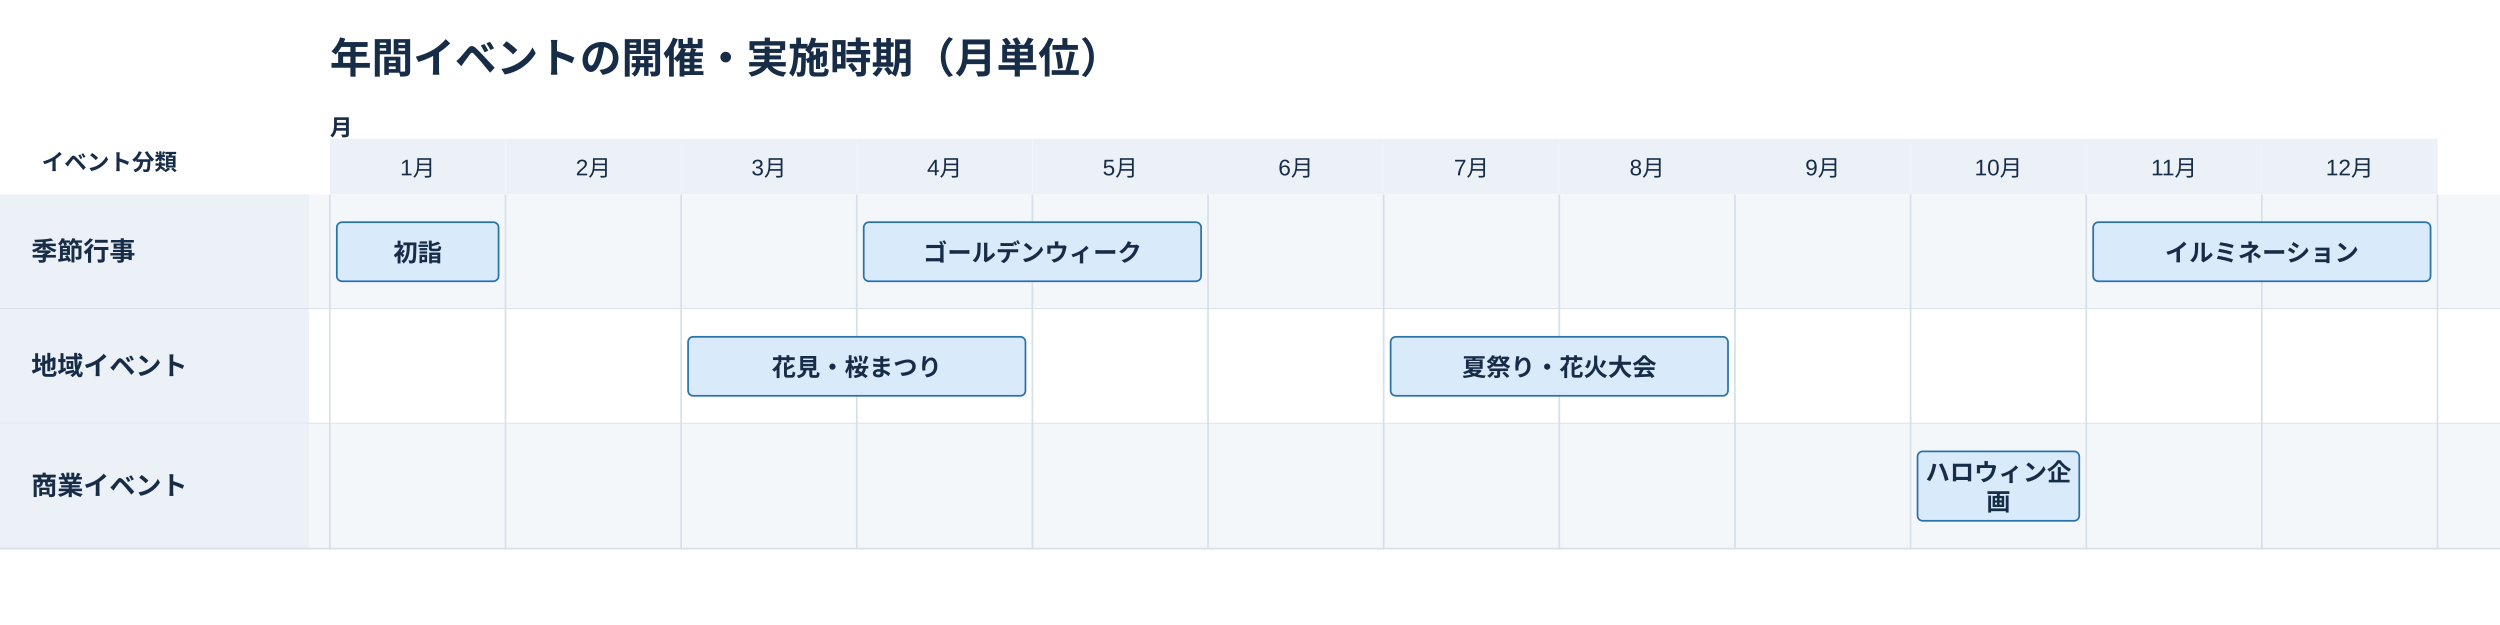
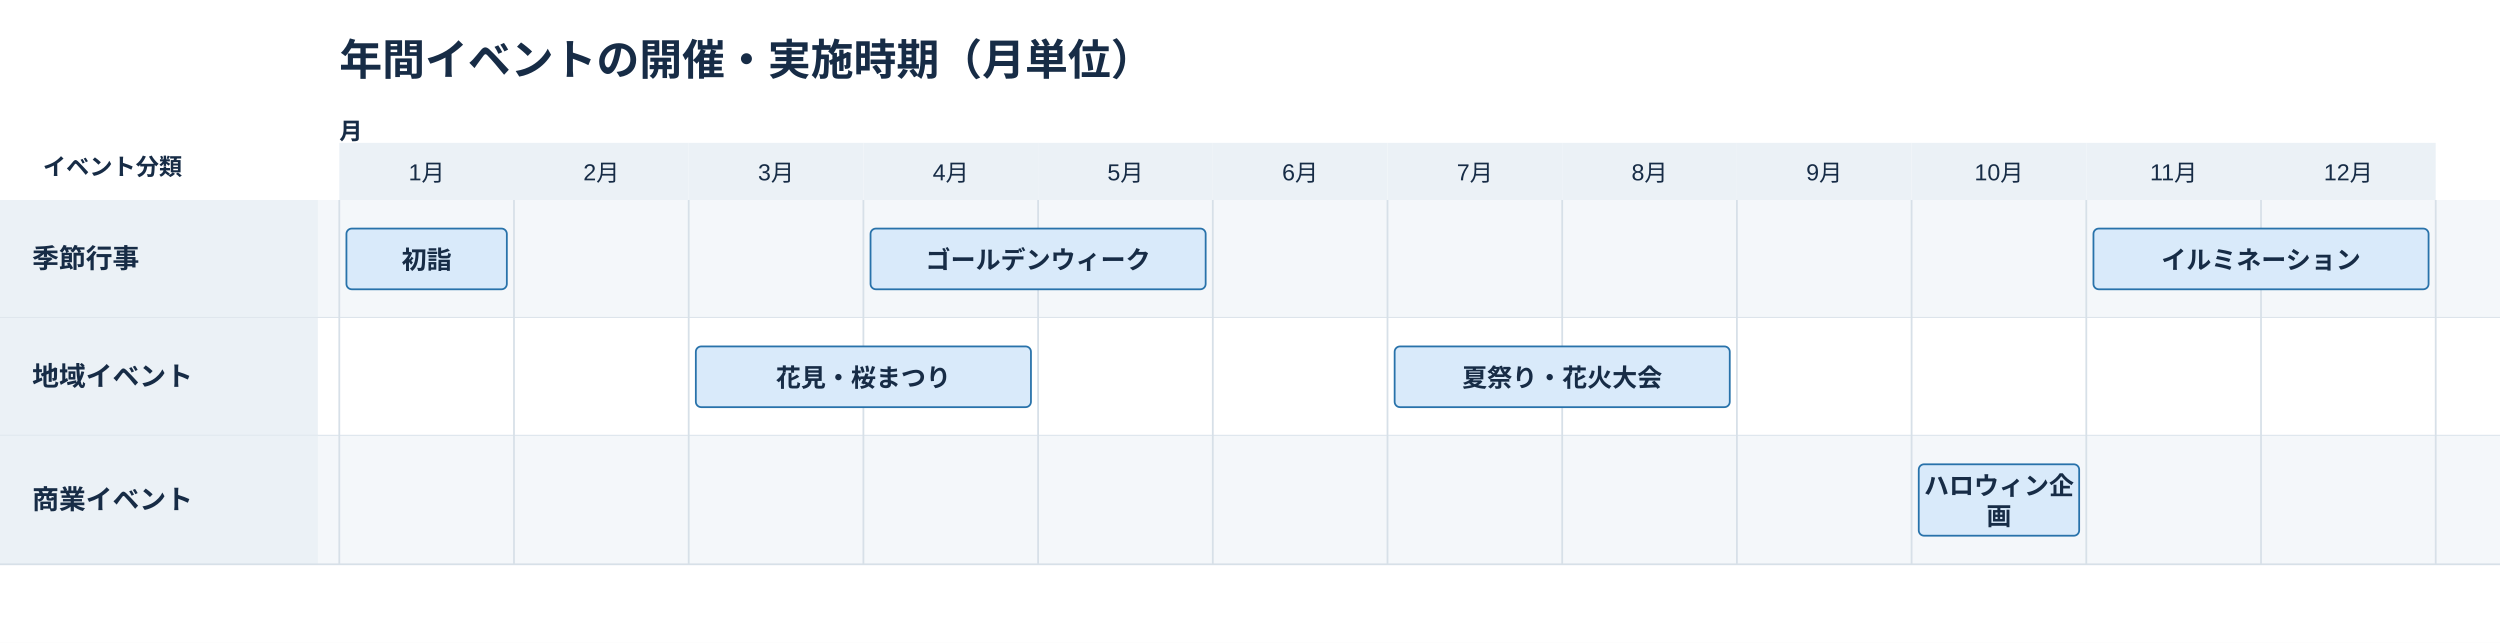
- <svg xmlns="http://www.w3.org/2000/svg" width="1440" height="360" viewBox="0 0 1440 360">
+ <svg xmlns="http://www.w3.org/2000/svg" width="1400" height="360" viewBox="0 0 1400 360">
  <rect width="100%" height="100%" fill="#ffffff" />
  <style>text{font-family:Arial,"Noto Sans JP","Yu Gothic",sans-serif;fill:#172c46}.axis{font-size:13px}.title{font-size:24px;font-weight:700}.lane-label{font-size:15px;font-weight:700}.bar-label{font-size:14px;font-weight:600}.item-link{cursor:pointer}.item-link text{text-decoration:underline}.item-link:hover rect,.item-link:focus-visible rect{fill:#c4def4;stroke:#145c91;stroke-width:2}</style>
  <text x="190" y="42" class="title">年間イベントの開催・実施時期（月単位）</text>
  <text x="190" y="78" class="axis" font-weight="700">月</text>
  <text x="24" y="98" class="axis" font-weight="700">イベント分類</text>
-   <rect x="190" y="80" width="101.167" height="32" fill="#ebf1f6" />
-   <text x="240.583" y="101" class="axis" text-anchor="middle" style="fill:#172c46">1月</text>
-   <rect x="291.167" y="80" width="101.167" height="32" fill="#ebf1f6" />
-   <text x="341.75" y="101" class="axis" text-anchor="middle" style="fill:#172c46">2月</text>
-   <rect x="392.333" y="80" width="101.167" height="32" fill="#ebf1f6" />
-   <text x="442.917" y="101" class="axis" text-anchor="middle" style="fill:#172c46">3月</text>
-   <rect x="493.5" y="80" width="101.167" height="32" fill="#ebf1f6" />
-   <text x="544.083" y="101" class="axis" text-anchor="middle" style="fill:#172c46">4月</text>
-   <rect x="594.667" y="80" width="101.167" height="32" fill="#ebf1f6" />
-   <text x="645.25" y="101" class="axis" text-anchor="middle" style="fill:#172c46">5月</text>
-   <rect x="695.833" y="80" width="101.167" height="32" fill="#ebf1f6" />
-   <text x="746.417" y="101" class="axis" text-anchor="middle" style="fill:#172c46">6月</text>
-   <rect x="797" y="80" width="101.167" height="32" fill="#ebf1f6" />
-   <text x="847.583" y="101" class="axis" text-anchor="middle" style="fill:#172c46">7月</text>
-   <rect x="898.167" y="80" width="101.167" height="32" fill="#ebf1f6" />
-   <text x="948.75" y="101" class="axis" text-anchor="middle" style="fill:#172c46">8月</text>
-   <rect x="999.333" y="80" width="101.167" height="32" fill="#ebf1f6" />
-   <text x="1049.917" y="101" class="axis" text-anchor="middle" style="fill:#172c46">9月</text>
-   <rect x="1100.5" y="80" width="101.167" height="32" fill="#ebf1f6" />
-   <text x="1151.083" y="101" class="axis" text-anchor="middle" style="fill:#172c46">10月</text>
-   <rect x="1201.667" y="80" width="101.167" height="32" fill="#ebf1f6" />
-   <text x="1252.25" y="101" class="axis" text-anchor="middle" style="fill:#172c46">11月</text>
-   <rect x="1302.833" y="80" width="101.167" height="32" fill="#ebf1f6" />
-   <text x="1353.417" y="101" class="axis" text-anchor="middle" style="fill:#172c46">12月</text>
-   <rect x="0" y="112" width="1440" height="66" fill="#f4f7fa" />
+   <rect x="190" y="80" width="97.833" height="32" fill="#ebf1f6" />
+   <text x="238.917" y="101" class="axis" text-anchor="middle" style="fill:#172c46">1月</text>
+   <rect x="287.833" y="80" width="97.833" height="32" fill="#ebf1f6" />
+   <text x="336.75" y="101" class="axis" text-anchor="middle" style="fill:#172c46">2月</text>
+   <rect x="385.667" y="80" width="97.833" height="32" fill="#ebf1f6" />
+   <text x="434.583" y="101" class="axis" text-anchor="middle" style="fill:#172c46">3月</text>
+   <rect x="483.5" y="80" width="97.833" height="32" fill="#ebf1f6" />
+   <text x="532.417" y="101" class="axis" text-anchor="middle" style="fill:#172c46">4月</text>
+   <rect x="581.333" y="80" width="97.833" height="32" fill="#ebf1f6" />
+   <text x="630.25" y="101" class="axis" text-anchor="middle" style="fill:#172c46">5月</text>
+   <rect x="679.167" y="80" width="97.833" height="32" fill="#ebf1f6" />
+   <text x="728.083" y="101" class="axis" text-anchor="middle" style="fill:#172c46">6月</text>
+   <rect x="777" y="80" width="97.833" height="32" fill="#ebf1f6" />
+   <text x="825.917" y="101" class="axis" text-anchor="middle" style="fill:#172c46">7月</text>
+   <rect x="874.833" y="80" width="97.833" height="32" fill="#ebf1f6" />
+   <text x="923.75" y="101" class="axis" text-anchor="middle" style="fill:#172c46">8月</text>
+   <rect x="972.667" y="80" width="97.833" height="32" fill="#ebf1f6" />
+   <text x="1021.583" y="101" class="axis" text-anchor="middle" style="fill:#172c46">9月</text>
+   <rect x="1070.5" y="80" width="97.833" height="32" fill="#ebf1f6" />
+   <text x="1119.417" y="101" class="axis" text-anchor="middle" style="fill:#172c46">10月</text>
+   <rect x="1168.333" y="80" width="97.833" height="32" fill="#ebf1f6" />
+   <text x="1217.25" y="101" class="axis" text-anchor="middle" style="fill:#172c46">11月</text>
+   <rect x="1266.167" y="80" width="97.833" height="32" fill="#ebf1f6" />
+   <text x="1315.083" y="101" class="axis" text-anchor="middle" style="fill:#172c46">12月</text>
+   <rect x="0" y="112" width="1400" height="66" fill="#f4f7fa" />
  <rect x="0" y="112" width="178" height="66" fill="#ebf1f6" />
  <text x="18" y="150" class="lane-label" style="fill:#172c46">季節行事</text>
-   <line x1="0" y1="178" x2="1440" y2="178" stroke="#d7e0e8" />
-   <rect x="0" y="178" width="1440" height="66" fill="#ffffff" />
+   <line x1="0" y1="178" x2="1400" y2="178" stroke="#d7e0e8" />
+   <rect x="0" y="178" width="1400" height="66" fill="#ffffff" />
  <rect x="0" y="178" width="178" height="66" fill="#ebf1f6" />
  <text x="18" y="216" class="lane-label" style="fill:#172c46">地域イベント</text>
-   <line x1="0" y1="244" x2="1440" y2="244" stroke="#d7e0e8" />
-   <rect x="0" y="244" width="1440" height="72" fill="#f4f7fa" />
+   <line x1="0" y1="244" x2="1400" y2="244" stroke="#d7e0e8" />
+   <rect x="0" y="244" width="1400" height="72" fill="#f4f7fa" />
  <rect x="0" y="244" width="178" height="72" fill="#ebf1f6" />
  <text x="18" y="285" class="lane-label" style="fill:#172c46">商業イベント</text>
-   <line x1="0" y1="316" x2="1440" y2="316" stroke="#d7e0e8" />
+   <line x1="0" y1="316" x2="1400" y2="316" stroke="#d7e0e8" />
  <line x1="190" y1="112" x2="190" y2="316" stroke="#d7e0e8" />
-   <line x1="291.167" y1="112" x2="291.167" y2="316" stroke="#d7e0e8" />
-   <line x1="392.333" y1="112" x2="392.333" y2="316" stroke="#d7e0e8" />
-   <line x1="493.5" y1="112" x2="493.5" y2="316" stroke="#d7e0e8" />
-   <line x1="594.667" y1="112" x2="594.667" y2="316" stroke="#d7e0e8" />
-   <line x1="695.833" y1="112" x2="695.833" y2="316" stroke="#d7e0e8" />
-   <line x1="797" y1="112" x2="797" y2="316" stroke="#d7e0e8" />
-   <line x1="898.167" y1="112" x2="898.167" y2="316" stroke="#d7e0e8" />
-   <line x1="999.333" y1="112" x2="999.333" y2="316" stroke="#d7e0e8" />
-   <line x1="1100.5" y1="112" x2="1100.5" y2="316" stroke="#d7e0e8" />
-   <line x1="1201.667" y1="112" x2="1201.667" y2="316" stroke="#d7e0e8" />
-   <line x1="1302.833" y1="112" x2="1302.833" y2="316" stroke="#d7e0e8" />
-   <line x1="1404" y1="112" x2="1404" y2="316" stroke="#d7e0e8" />
+   <line x1="287.833" y1="112" x2="287.833" y2="316" stroke="#d7e0e8" />
+   <line x1="385.667" y1="112" x2="385.667" y2="316" stroke="#d7e0e8" />
+   <line x1="483.5" y1="112" x2="483.5" y2="316" stroke="#d7e0e8" />
+   <line x1="581.333" y1="112" x2="581.333" y2="316" stroke="#d7e0e8" />
+   <line x1="679.167" y1="112" x2="679.167" y2="316" stroke="#d7e0e8" />
+   <line x1="777" y1="112" x2="777" y2="316" stroke="#d7e0e8" />
+   <line x1="874.833" y1="112" x2="874.833" y2="316" stroke="#d7e0e8" />
+   <line x1="972.667" y1="112" x2="972.667" y2="316" stroke="#d7e0e8" />
+   <line x1="1070.5" y1="112" x2="1070.5" y2="316" stroke="#d7e0e8" />
+   <line x1="1168.333" y1="112" x2="1168.333" y2="316" stroke="#d7e0e8" />
+   <line x1="1266.167" y1="112" x2="1266.167" y2="316" stroke="#d7e0e8" />
+   <line x1="1364" y1="112" x2="1364" y2="316" stroke="#d7e0e8" />
  <g data-item-id="new-year">
-     <rect x="194" y="128" width="93.167" height="34" rx="3" fill="#d9eafa" stroke="#2872aa" />
-     <text x="240.583" y="150.5" class="bar-label" text-anchor="middle" style="fill:#172c46">初詣</text>
+     <rect x="194" y="128" width="89.833" height="34" rx="3" fill="#d9eafa" stroke="#2872aa" />
+     <text x="238.917" y="150.5" class="bar-label" text-anchor="middle" style="fill:#172c46">初詣</text>
  </g>
  <g data-item-id="golden-week">
-     <rect x="497.5" y="128" width="194.333" height="34" rx="3" fill="#d9eafa" stroke="#2872aa" />
-     <text x="594.667" y="150.5" class="bar-label" text-anchor="middle" style="fill:#172c46">ゴールデンウィーク</text>
+     <rect x="487.5" y="128" width="187.667" height="34" rx="3" fill="#d9eafa" stroke="#2872aa" />
+     <text x="581.333" y="150.5" class="bar-label" text-anchor="middle" style="fill:#172c46">ゴールデンウィーク</text>
  </g>
  <g data-item-id="illuminations">
-     <rect x="1205.667" y="128" width="194.333" height="34" rx="3" fill="#d9eafa" stroke="#2872aa" />
-     <text x="1302.833" y="150.5" class="bar-label" text-anchor="middle" style="fill:#172c46">イルミネーション</text>
+     <rect x="1172.333" y="128" width="187.667" height="34" rx="3" fill="#d9eafa" stroke="#2872aa" />
+     <text x="1266.167" y="150.5" class="bar-label" text-anchor="middle" style="fill:#172c46">イルミネーション</text>
  </g>
  <g data-item-id="cherry-blossom">
-     <rect x="396.333" y="194" width="194.333" height="34" rx="3" fill="#d9eafa" stroke="#2872aa" />
-     <text x="493.5" y="216.5" class="bar-label" text-anchor="middle" style="fill:#172c46">花見・桜まつり</text>
+     <rect x="389.667" y="194" width="187.667" height="34" rx="3" fill="#d9eafa" stroke="#2872aa" />
+     <text x="483.5" y="216.5" class="bar-label" text-anchor="middle" style="fill:#172c46">花見・桜まつり</text>
  </g>
  <g data-item-id="summer-festival">
-     <rect x="801" y="194" width="194.333" height="34" rx="3" fill="#d9eafa" stroke="#2872aa" />
-     <text x="898.167" y="216.5" class="bar-label" text-anchor="middle" style="fill:#172c46">夏祭り・花火大会</text>
+     <rect x="781" y="194" width="187.667" height="34" rx="3" fill="#d9eafa" stroke="#2872aa" />
+     <text x="874.833" y="216.5" class="bar-label" text-anchor="middle" style="fill:#172c46">夏祭り・花火大会</text>
  </g>
  <g data-item-id="halloween">
-     <rect x="1104.5" y="260" width="93.167" height="40" rx="3" fill="#d9eafa" stroke="#2872aa" />
-     <text x="1151.083" y="277" class="bar-label" text-anchor="middle" style="fill:#172c46">ハロウィン企</text>
-     <text x="1151.083" y="294" class="bar-label" text-anchor="middle" style="fill:#172c46">画</text>
+     <rect x="1074.5" y="260" width="89.833" height="40" rx="3" fill="#d9eafa" stroke="#2872aa" />
+     <text x="1119.417" y="277" class="bar-label" text-anchor="middle" style="fill:#172c46">ハロウィン企</text>
+     <text x="1119.417" y="294" class="bar-label" text-anchor="middle" style="fill:#172c46">画</text>
  </g>
</svg>
